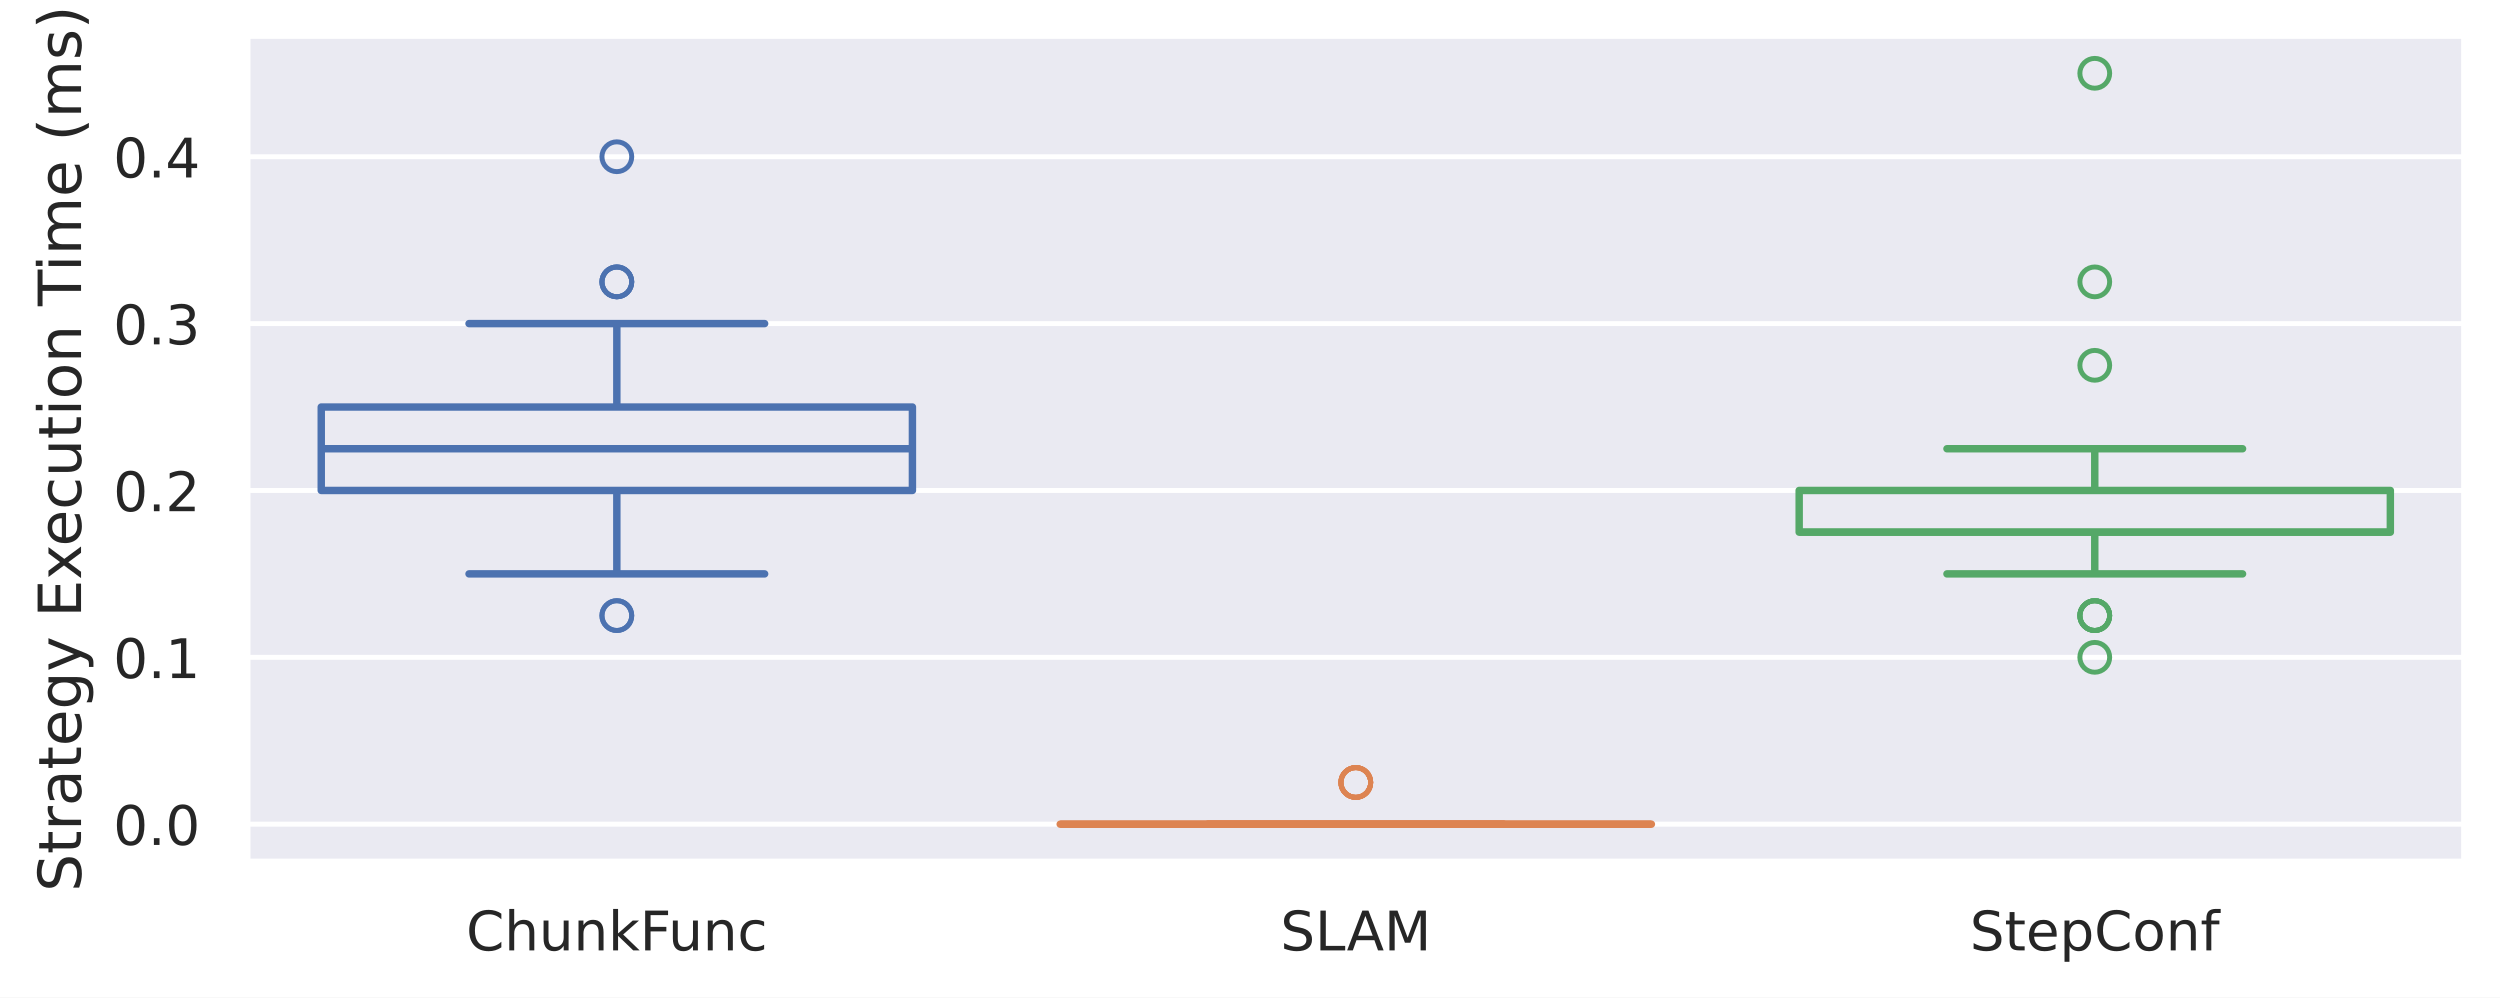
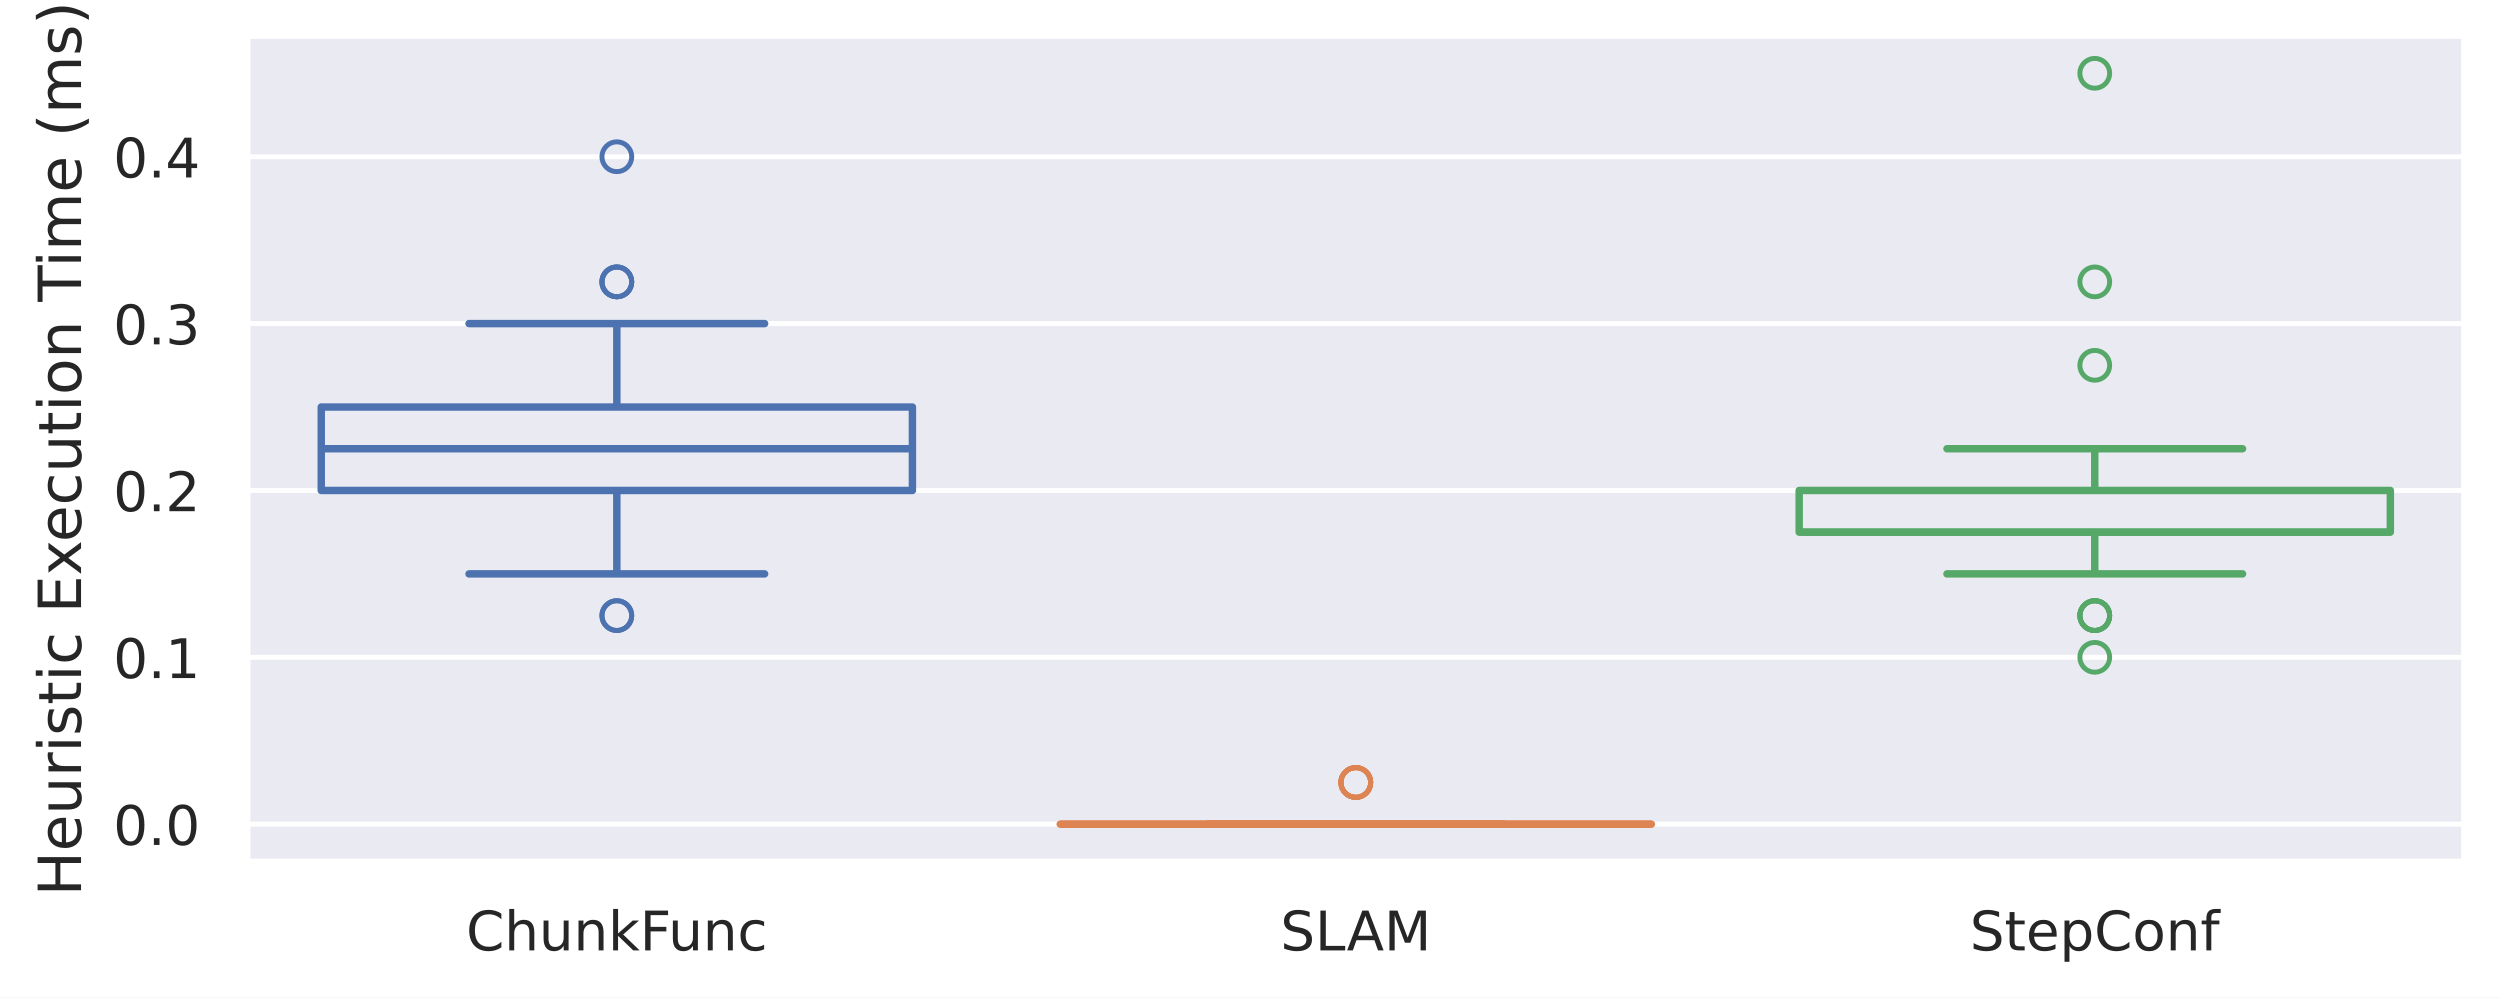
<svg xmlns="http://www.w3.org/2000/svg" xmlns:xlink="http://www.w3.org/1999/xlink" width="503.407pt" height="200.866pt" viewBox="0 0 503.407 200.866" version="1.1">
  <defs>
    <style type="text/css">*{stroke-linejoin: round; stroke-linecap: butt}</style>
  </defs>
  <g id="figure_1">
    <g id="patch_1">
      <path d="M 0 200.866  L 503.407 200.866  L 503.407 0  L 0 0  z " style="fill: #ffffff" />
    </g>
    <g id="axes_1">
      <g id="patch_2">
        <path d="M 49.807 173.52  L 496.207 173.52  L 496.207 7.2  L 49.807 7.2  z " style="fill: #eaeaf2" />
      </g>
      <g id="matplotlib.axis_1">
        <g id="xtick_1">
          <g id="text_1">
            <g style="fill: #262626" transform="translate(93.86867 191.3783) scale(0.11 -0.11)">
              <defs>
                <path id="DejaVuSans-43" d="M 4122 4306  L 4122 3641  Q 3803 3938 3442 4084  Q 3081 4231 2675 4231  Q 1875 4231 1450 3742  Q 1025 3253 1025 2328  Q 1025 1406 1450 917  Q 1875 428 2675 428  Q 3081 428 3442 575  Q 3803 722 4122 1019  L 4122 359  Q 3791 134 3420 21  Q 3050 -91 2638 -91  Q 1578 -91 968 557  Q 359 1206 359 2328  Q 359 3453 968 4101  Q 1578 4750 2638 4750  Q 3056 4750 3426 4639  Q 3797 4528 4122 4306  z " transform="scale(0.015625)" />
                <path id="DejaVuSans-68" d="M 3513 2113  L 3513 0  L 2938 0  L 2938 2094  Q 2938 2591 2744 2837  Q 2550 3084 2163 3084  Q 1697 3084 1428 2787  Q 1159 2491 1159 1978  L 1159 0  L 581 0  L 581 4863  L 1159 4863  L 1159 2956  Q 1366 3272 1645 3428  Q 1925 3584 2291 3584  Q 2894 3584 3203 3211  Q 3513 2838 3513 2113  z " transform="scale(0.015625)" />
                <path id="DejaVuSans-75" d="M 544 1381  L 544 3500  L 1119 3500  L 1119 1403  Q 1119 906 1312 657  Q 1506 409 1894 409  Q 2359 409 2629 706  Q 2900 1003 2900 1516  L 2900 3500  L 3475 3500  L 3475 0  L 2900 0  L 2900 538  Q 2691 219 2414 64  Q 2138 -91 1772 -91  Q 1169 -91 856 284  Q 544 659 544 1381  z M 1991 3584  L 1991 3584  z " transform="scale(0.015625)" />
                <path id="DejaVuSans-6e" d="M 3513 2113  L 3513 0  L 2938 0  L 2938 2094  Q 2938 2591 2744 2837  Q 2550 3084 2163 3084  Q 1697 3084 1428 2787  Q 1159 2491 1159 1978  L 1159 0  L 581 0  L 581 3500  L 1159 3500  L 1159 2956  Q 1366 3272 1645 3428  Q 1925 3584 2291 3584  Q 2894 3584 3203 3211  Q 3513 2838 3513 2113  z " transform="scale(0.015625)" />
                <path id="DejaVuSans-6b" d="M 581 4863  L 1159 4863  L 1159 1991  L 2875 3500  L 3609 3500  L 1753 1863  L 3688 0  L 2938 0  L 1159 1709  L 1159 0  L 581 0  L 581 4863  z " transform="scale(0.015625)" />
                <path id="DejaVuSans-46" d="M 628 4666  L 3309 4666  L 3309 4134  L 1259 4134  L 1259 2759  L 3109 2759  L 3109 2228  L 1259 2228  L 1259 0  L 628 0  L 628 4666  z " transform="scale(0.015625)" />
                <path id="DejaVuSans-63" d="M 3122 3366  L 3122 2828  Q 2878 2963 2633 3030  Q 2388 3097 2138 3097  Q 1578 3097 1268 2742  Q 959 2388 959 1747  Q 959 1106 1268 751  Q 1578 397 2138 397  Q 2388 397 2633 464  Q 2878 531 3122 666  L 3122 134  Q 2881 22 2623 -34  Q 2366 -91 2075 -91  Q 1284 -91 818 406  Q 353 903 353 1747  Q 353 2603 823 3093  Q 1294 3584 2113 3584  Q 2378 3584 2631 3529  Q 2884 3475 3122 3366  z " transform="scale(0.015625)" />
              </defs>
              <use xlink:href="#DejaVuSans-43" />
              <use xlink:href="#DejaVuSans-68" x="69.824" />
              <use xlink:href="#DejaVuSans-75" x="133.203" />
              <use xlink:href="#DejaVuSans-6e" x="196.582" />
              <use xlink:href="#DejaVuSans-6b" x="259.961" />
              <use xlink:href="#DejaVuSans-46" x="317.871" />
              <use xlink:href="#DejaVuSans-75" x="369.891" />
              <use xlink:href="#DejaVuSans-6e" x="433.27" />
              <use xlink:href="#DejaVuSans-63" x="496.648" />
            </g>
          </g>
        </g>
        <g id="xtick_2">
          <g id="text_2">
            <g style="fill: #262626" transform="translate(257.8195 191.3783) scale(0.11 -0.11)">
              <defs>
                <path id="DejaVuSans-53" d="M 3425 4513  L 3425 3897  Q 3066 4069 2747 4153  Q 2428 4238 2131 4238  Q 1616 4238 1336 4038  Q 1056 3838 1056 3469  Q 1056 3159 1242 3001  Q 1428 2844 1947 2747  L 2328 2669  Q 3034 2534 3370 2195  Q 3706 1856 3706 1288  Q 3706 609 3251 259  Q 2797 -91 1919 -91  Q 1588 -91 1214 -16  Q 841 59 441 206  L 441 856  Q 825 641 1194 531  Q 1563 422 1919 422  Q 2459 422 2753 634  Q 3047 847 3047 1241  Q 3047 1584 2836 1778  Q 2625 1972 2144 2069  L 1759 2144  Q 1053 2284 737 2584  Q 422 2884 422 3419  Q 422 4038 858 4394  Q 1294 4750 2059 4750  Q 2388 4750 2728 4690  Q 3069 4631 3425 4513  z " transform="scale(0.015625)" />
                <path id="DejaVuSans-4c" d="M 628 4666  L 1259 4666  L 1259 531  L 3531 531  L 3531 0  L 628 0  L 628 4666  z " transform="scale(0.015625)" />
                <path id="DejaVuSans-41" d="M 2188 4044  L 1331 1722  L 3047 1722  L 2188 4044  z M 1831 4666  L 2547 4666  L 4325 0  L 3669 0  L 3244 1197  L 1141 1197  L 716 0  L 50 0  L 1831 4666  z " transform="scale(0.015625)" />
                <path id="DejaVuSans-4d" d="M 628 4666  L 1569 4666  L 2759 1491  L 3956 4666  L 4897 4666  L 4897 0  L 4281 0  L 4281 4097  L 3078 897  L 2444 897  L 1241 4097  L 1241 0  L 628 0  L 628 4666  z " transform="scale(0.015625)" />
              </defs>
              <use xlink:href="#DejaVuSans-53" />
              <use xlink:href="#DejaVuSans-4c" x="63.477" />
              <use xlink:href="#DejaVuSans-41" x="121.439" />
              <use xlink:href="#DejaVuSans-4d" x="189.848" />
            </g>
          </g>
        </g>
        <g id="xtick_3">
          <g id="text_3">
            <g style="fill: #262626" transform="translate(396.6559 191.3783) scale(0.11 -0.11)">
              <defs>
                <path id="DejaVuSans-74" d="M 1172 4494  L 1172 3500  L 2356 3500  L 2356 3053  L 1172 3053  L 1172 1153  Q 1172 725 1289 603  Q 1406 481 1766 481  L 2356 481  L 2356 0  L 1766 0  Q 1100 0 847 248  Q 594 497 594 1153  L 594 3053  L 172 3053  L 172 3500  L 594 3500  L 594 4494  L 1172 4494  z " transform="scale(0.015625)" />
                <path id="DejaVuSans-65" d="M 3597 1894  L 3597 1613  L 953 1613  Q 991 1019 1311 708  Q 1631 397 2203 397  Q 2534 397 2845 478  Q 3156 559 3463 722  L 3463 178  Q 3153 47 2828 -22  Q 2503 -91 2169 -91  Q 1331 -91 842 396  Q 353 884 353 1716  Q 353 2575 817 3079  Q 1281 3584 2069 3584  Q 2775 3584 3186 3129  Q 3597 2675 3597 1894  z M 3022 2063  Q 3016 2534 2758 2815  Q 2500 3097 2075 3097  Q 1594 3097 1305 2825  Q 1016 2553 972 2059  L 3022 2063  z " transform="scale(0.015625)" />
                <path id="DejaVuSans-70" d="M 1159 525  L 1159 -1331  L 581 -1331  L 581 3500  L 1159 3500  L 1159 2969  Q 1341 3281 1617 3432  Q 1894 3584 2278 3584  Q 2916 3584 3314 3078  Q 3713 2572 3713 1747  Q 3713 922 3314 415  Q 2916 -91 2278 -91  Q 1894 -91 1617 61  Q 1341 213 1159 525  z M 3116 1747  Q 3116 2381 2855 2742  Q 2594 3103 2138 3103  Q 1681 3103 1420 2742  Q 1159 2381 1159 1747  Q 1159 1113 1420 752  Q 1681 391 2138 391  Q 2594 391 2855 752  Q 3116 1113 3116 1747  z " transform="scale(0.015625)" />
                <path id="DejaVuSans-6f" d="M 1959 3097  Q 1497 3097 1228 2736  Q 959 2375 959 1747  Q 959 1119 1226 758  Q 1494 397 1959 397  Q 2419 397 2687 759  Q 2956 1122 2956 1747  Q 2956 2369 2687 2733  Q 2419 3097 1959 3097  z M 1959 3584  Q 2709 3584 3137 3096  Q 3566 2609 3566 1747  Q 3566 888 3137 398  Q 2709 -91 1959 -91  Q 1206 -91 779 398  Q 353 888 353 1747  Q 353 2609 779 3096  Q 1206 3584 1959 3584  z " transform="scale(0.015625)" />
                <path id="DejaVuSans-66" d="M 2375 4863  L 2375 4384  L 1825 4384  Q 1516 4384 1395 4259  Q 1275 4134 1275 3809  L 1275 3500  L 2222 3500  L 2222 3053  L 1275 3053  L 1275 0  L 697 0  L 697 3053  L 147 3053  L 147 3500  L 697 3500  L 697 3744  Q 697 4328 969 4595  Q 1241 4863 1831 4863  L 2375 4863  z " transform="scale(0.015625)" />
              </defs>
              <use xlink:href="#DejaVuSans-53" />
              <use xlink:href="#DejaVuSans-74" x="63.477" />
              <use xlink:href="#DejaVuSans-65" x="102.686" />
              <use xlink:href="#DejaVuSans-70" x="164.209" />
              <use xlink:href="#DejaVuSans-43" x="227.686" />
              <use xlink:href="#DejaVuSans-6f" x="297.51" />
              <use xlink:href="#DejaVuSans-6e" x="358.691" />
              <use xlink:href="#DejaVuSans-66" x="422.07" />
            </g>
          </g>
        </g>
      </g>
      <g id="matplotlib.axis_2">
        <g id="ytick_1">
          <g id="line2d_1">
-             <path d="M 49.807 165.96  L 496.207 165.96  " clip-path="url(#pbeb9fc0317)" style="fill: none; stroke: #ffffff; stroke-linecap: round" />
+             <path d="M 49.807 165.96  L 496.207 165.96  " clip-path="url(#p9684aa4fb1)" style="fill: none; stroke: #ffffff; stroke-linecap: round" />
          </g>
          <g id="text_4">
            <g style="fill: #262626" transform="translate(22.81375 170.1391) scale(0.11 -0.11)">
              <defs>
                <path id="DejaVuSans-30" d="M 2034 4250  Q 1547 4250 1301 3770  Q 1056 3291 1056 2328  Q 1056 1369 1301 889  Q 1547 409 2034 409  Q 2525 409 2770 889  Q 3016 1369 3016 2328  Q 3016 3291 2770 3770  Q 2525 4250 2034 4250  z M 2034 4750  Q 2819 4750 3233 4129  Q 3647 3509 3647 2328  Q 3647 1150 3233 529  Q 2819 -91 2034 -91  Q 1250 -91 836 529  Q 422 1150 422 2328  Q 422 3509 836 4129  Q 1250 4750 2034 4750  z " transform="scale(0.015625)" />
                <path id="DejaVuSans-2e" d="M 684 794  L 1344 794  L 1344 0  L 684 0  L 684 794  z " transform="scale(0.015625)" />
              </defs>
              <use xlink:href="#DejaVuSans-30" />
              <use xlink:href="#DejaVuSans-2e" x="63.623" />
              <use xlink:href="#DejaVuSans-30" x="95.41" />
            </g>
          </g>
        </g>
        <g id="ytick_2">
          <g id="line2d_2">
-             <path d="M 49.807 132.36  L 496.207 132.36  " clip-path="url(#pbeb9fc0317)" style="fill: none; stroke: #ffffff; stroke-linecap: round" />
+             <path d="M 49.807 132.36  L 496.207 132.36  " clip-path="url(#p9684aa4fb1)" style="fill: none; stroke: #ffffff; stroke-linecap: round" />
          </g>
          <g id="text_5">
            <g style="fill: #262626" transform="translate(22.81375 136.5391) scale(0.11 -0.11)">
              <defs>
                <path id="DejaVuSans-31" d="M 794 531  L 1825 531  L 1825 4091  L 703 3866  L 703 4441  L 1819 4666  L 2450 4666  L 2450 531  L 3481 531  L 3481 0  L 794 0  L 794 531  z " transform="scale(0.015625)" />
              </defs>
              <use xlink:href="#DejaVuSans-30" />
              <use xlink:href="#DejaVuSans-2e" x="63.623" />
              <use xlink:href="#DejaVuSans-31" x="95.41" />
            </g>
          </g>
        </g>
        <g id="ytick_3">
          <g id="line2d_3">
-             <path d="M 49.807 98.76  L 496.207 98.76  " clip-path="url(#pbeb9fc0317)" style="fill: none; stroke: #ffffff; stroke-linecap: round" />
+             <path d="M 49.807 98.76  L 496.207 98.76  " clip-path="url(#p9684aa4fb1)" style="fill: none; stroke: #ffffff; stroke-linecap: round" />
          </g>
          <g id="text_6">
            <g style="fill: #262626" transform="translate(22.81375 102.9391) scale(0.11 -0.11)">
              <defs>
                <path id="DejaVuSans-32" d="M 1228 531  L 3431 531  L 3431 0  L 469 0  L 469 531  Q 828 903 1448 1529  Q 2069 2156 2228 2338  Q 2531 2678 2651 2914  Q 2772 3150 2772 3378  Q 2772 3750 2511 3984  Q 2250 4219 1831 4219  Q 1534 4219 1204 4116  Q 875 4013 500 3803  L 500 4441  Q 881 4594 1212 4672  Q 1544 4750 1819 4750  Q 2544 4750 2975 4387  Q 3406 4025 3406 3419  Q 3406 3131 3298 2873  Q 3191 2616 2906 2266  Q 2828 2175 2409 1742  Q 1991 1309 1228 531  z " transform="scale(0.015625)" />
              </defs>
              <use xlink:href="#DejaVuSans-30" />
              <use xlink:href="#DejaVuSans-2e" x="63.623" />
              <use xlink:href="#DejaVuSans-32" x="95.41" />
            </g>
          </g>
        </g>
        <g id="ytick_4">
          <g id="line2d_4">
-             <path d="M 49.807 65.16  L 496.207 65.16  " clip-path="url(#pbeb9fc0317)" style="fill: none; stroke: #ffffff; stroke-linecap: round" />
+             <path d="M 49.807 65.16  L 496.207 65.16  " clip-path="url(#p9684aa4fb1)" style="fill: none; stroke: #ffffff; stroke-linecap: round" />
          </g>
          <g id="text_7">
            <g style="fill: #262626" transform="translate(22.81375 69.33914) scale(0.11 -0.11)">
              <defs>
                <path id="DejaVuSans-33" d="M 2597 2516  Q 3050 2419 3304 2112  Q 3559 1806 3559 1356  Q 3559 666 3084 287  Q 2609 -91 1734 -91  Q 1441 -91 1130 -33  Q 819 25 488 141  L 488 750  Q 750 597 1062 519  Q 1375 441 1716 441  Q 2309 441 2620 675  Q 2931 909 2931 1356  Q 2931 1769 2642 2001  Q 2353 2234 1838 2234  L 1294 2234  L 1294 2753  L 1863 2753  Q 2328 2753 2575 2939  Q 2822 3125 2822 3475  Q 2822 3834 2567 4026  Q 2313 4219 1838 4219  Q 1578 4219 1281 4162  Q 984 4106 628 3988  L 628 4550  Q 988 4650 1302 4700  Q 1616 4750 1894 4750  Q 2613 4750 3031 4423  Q 3450 4097 3450 3541  Q 3450 3153 3228 2886  Q 3006 2619 2597 2516  z " transform="scale(0.015625)" />
              </defs>
              <use xlink:href="#DejaVuSans-30" />
              <use xlink:href="#DejaVuSans-2e" x="63.623" />
              <use xlink:href="#DejaVuSans-33" x="95.41" />
            </g>
          </g>
        </g>
        <g id="ytick_5">
          <g id="line2d_5">
-             <path d="M 49.807 31.56  L 496.207 31.56  " clip-path="url(#pbeb9fc0317)" style="fill: none; stroke: #ffffff; stroke-linecap: round" />
+             <path d="M 49.807 31.56  L 496.207 31.56  " clip-path="url(#p9684aa4fb1)" style="fill: none; stroke: #ffffff; stroke-linecap: round" />
          </g>
          <g id="text_8">
            <g style="fill: #262626" transform="translate(22.81375 35.73914) scale(0.11 -0.11)">
              <defs>
                <path id="DejaVuSans-34" d="M 2419 4116  L 825 1625  L 2419 1625  L 2419 4116  z M 2253 4666  L 3047 4666  L 3047 1625  L 3713 1625  L 3713 1100  L 3047 1100  L 3047 0  L 2419 0  L 2419 1100  L 313 1100  L 313 1709  L 2253 4666  z " transform="scale(0.015625)" />
              </defs>
              <use xlink:href="#DejaVuSans-30" />
              <use xlink:href="#DejaVuSans-2e" x="63.623" />
              <use xlink:href="#DejaVuSans-34" x="95.41" />
            </g>
          </g>
        </g>
        <g id="text_9">
-           <g style="fill: #262626" transform="translate(16.31812 179.5631) rotate(-90) scale(0.12 -0.12)">
+           <g style="fill: #262626" transform="translate(16.31812 180.4378) rotate(-90) scale(0.12 -0.12)">
            <defs>
+               <path id="DejaVuSans-48" d="M 628 4666  L 1259 4666  L 1259 2753  L 3553 2753  L 3553 4666  L 4184 4666  L 4184 0  L 3553 0  L 3553 2222  L 1259 2222  L 1259 0  L 628 0  L 628 4666  z " transform="scale(0.015625)" />
              <path id="DejaVuSans-72" d="M 2631 2963  Q 2534 3019 2420 3045  Q 2306 3072 2169 3072  Q 1681 3072 1420 2755  Q 1159 2438 1159 1844  L 1159 0  L 581 0  L 581 3500  L 1159 3500  L 1159 2956  Q 1341 3275 1631 3429  Q 1922 3584 2338 3584  Q 2397 3584 2469 3576  Q 2541 3569 2628 3553  L 2631 2963  z " transform="scale(0.015625)" />
-               <path id="DejaVuSans-61" d="M 2194 1759  Q 1497 1759 1228 1600  Q 959 1441 959 1056  Q 959 750 1161 570  Q 1363 391 1709 391  Q 2188 391 2477 730  Q 2766 1069 2766 1631  L 2766 1759  L 2194 1759  z M 3341 1997  L 3341 0  L 2766 0  L 2766 531  Q 2569 213 2275 61  Q 1981 -91 1556 -91  Q 1019 -91 701 211  Q 384 513 384 1019  Q 384 1609 779 1909  Q 1175 2209 1959 2209  L 2766 2209  L 2766 2266  Q 2766 2663 2505 2880  Q 2244 3097 1772 3097  Q 1472 3097 1187 3025  Q 903 2953 641 2809  L 641 3341  Q 956 3463 1253 3523  Q 1550 3584 1831 3584  Q 2591 3584 2966 3190  Q 3341 2797 3341 1997  z " transform="scale(0.015625)" />
-               <path id="DejaVuSans-67" d="M 2906 1791  Q 2906 2416 2648 2759  Q 2391 3103 1925 3103  Q 1463 3103 1205 2759  Q 947 2416 947 1791  Q 947 1169 1205 825  Q 1463 481 1925 481  Q 2391 481 2648 825  Q 2906 1169 2906 1791  z M 3481 434  Q 3481 -459 3084 -895  Q 2688 -1331 1869 -1331  Q 1566 -1331 1297 -1286  Q 1028 -1241 775 -1147  L 775 -588  Q 1028 -725 1275 -790  Q 1522 -856 1778 -856  Q 2344 -856 2625 -561  Q 2906 -266 2906 331  L 2906 616  Q 2728 306 2450 153  Q 2172 0 1784 0  Q 1141 0 747 490  Q 353 981 353 1791  Q 353 2603 747 3093  Q 1141 3584 1784 3584  Q 2172 3584 2450 3431  Q 2728 3278 2906 2969  L 2906 3500  L 3481 3500  L 3481 434  z " transform="scale(0.015625)" />
-               <path id="DejaVuSans-79" d="M 2059 -325  Q 1816 -950 1584 -1140  Q 1353 -1331 966 -1331  L 506 -1331  L 506 -850  L 844 -850  Q 1081 -850 1212 -737  Q 1344 -625 1503 -206  L 1606 56  L 191 3500  L 800 3500  L 1894 763  L 2988 3500  L 3597 3500  L 2059 -325  z " transform="scale(0.015625)" />
+               <path id="DejaVuSans-69" d="M 603 3500  L 1178 3500  L 1178 0  L 603 0  L 603 3500  z M 603 4863  L 1178 4863  L 1178 4134  L 603 4134  L 603 4863  z " transform="scale(0.015625)" />
+               <path id="DejaVuSans-73" d="M 2834 3397  L 2834 2853  Q 2591 2978 2328 3040  Q 2066 3103 1784 3103  Q 1356 3103 1142 2972  Q 928 2841 928 2578  Q 928 2378 1081 2264  Q 1234 2150 1697 2047  L 1894 2003  Q 2506 1872 2764 1633  Q 3022 1394 3022 966  Q 3022 478 2636 193  Q 2250 -91 1575 -91  Q 1294 -91 989 -36  Q 684 19 347 128  L 347 722  Q 666 556 975 473  Q 1284 391 1588 391  Q 1994 391 2212 530  Q 2431 669 2431 922  Q 2431 1156 2273 1281  Q 2116 1406 1581 1522  L 1381 1569  Q 847 1681 609 1914  Q 372 2147 372 2553  Q 372 3047 722 3315  Q 1072 3584 1716 3584  Q 2034 3584 2315 3537  Q 2597 3491 2834 3397  z " transform="scale(0.015625)" />
              <path id="DejaVuSans-20" transform="scale(0.015625)" />
              <path id="DejaVuSans-45" d="M 628 4666  L 3578 4666  L 3578 4134  L 1259 4134  L 1259 2753  L 3481 2753  L 3481 2222  L 1259 2222  L 1259 531  L 3634 531  L 3634 0  L 628 0  L 628 4666  z " transform="scale(0.015625)" />
              <path id="DejaVuSans-78" d="M 3513 3500  L 2247 1797  L 3578 0  L 2900 0  L 1881 1375  L 863 0  L 184 0  L 1544 1831  L 300 3500  L 978 3500  L 1906 2253  L 2834 3500  L 3513 3500  z " transform="scale(0.015625)" />
-               <path id="DejaVuSans-69" d="M 603 3500  L 1178 3500  L 1178 0  L 603 0  L 603 3500  z M 603 4863  L 1178 4863  L 1178 4134  L 603 4134  L 603 4863  z " transform="scale(0.015625)" />
              <path id="DejaVuSans-54" d="M -19 4666  L 3928 4666  L 3928 4134  L 2272 4134  L 2272 0  L 1638 0  L 1638 4134  L -19 4134  L -19 4666  z " transform="scale(0.015625)" />
              <path id="DejaVuSans-6d" d="M 3328 2828  Q 3544 3216 3844 3400  Q 4144 3584 4550 3584  Q 5097 3584 5394 3201  Q 5691 2819 5691 2113  L 5691 0  L 5113 0  L 5113 2094  Q 5113 2597 4934 2840  Q 4756 3084 4391 3084  Q 3944 3084 3684 2787  Q 3425 2491 3425 1978  L 3425 0  L 2847 0  L 2847 2094  Q 2847 2600 2669 2842  Q 2491 3084 2119 3084  Q 1678 3084 1418 2786  Q 1159 2488 1159 1978  L 1159 0  L 581 0  L 581 3500  L 1159 3500  L 1159 2956  Q 1356 3278 1631 3431  Q 1906 3584 2284 3584  Q 2666 3584 2933 3390  Q 3200 3197 3328 2828  z " transform="scale(0.015625)" />
              <path id="DejaVuSans-28" d="M 1984 4856  Q 1566 4138 1362 3434  Q 1159 2731 1159 2009  Q 1159 1288 1364 580  Q 1569 -128 1984 -844  L 1484 -844  Q 1016 -109 783 600  Q 550 1309 550 2009  Q 550 2706 781 3412  Q 1013 4119 1484 4856  L 1984 4856  z " transform="scale(0.015625)" />
-               <path id="DejaVuSans-73" d="M 2834 3397  L 2834 2853  Q 2591 2978 2328 3040  Q 2066 3103 1784 3103  Q 1356 3103 1142 2972  Q 928 2841 928 2578  Q 928 2378 1081 2264  Q 1234 2150 1697 2047  L 1894 2003  Q 2506 1872 2764 1633  Q 3022 1394 3022 966  Q 3022 478 2636 193  Q 2250 -91 1575 -91  Q 1294 -91 989 -36  Q 684 19 347 128  L 347 722  Q 666 556 975 473  Q 1284 391 1588 391  Q 1994 391 2212 530  Q 2431 669 2431 922  Q 2431 1156 2273 1281  Q 2116 1406 1581 1522  L 1381 1569  Q 847 1681 609 1914  Q 372 2147 372 2553  Q 372 3047 722 3315  Q 1072 3584 1716 3584  Q 2034 3584 2315 3537  Q 2597 3491 2834 3397  z " transform="scale(0.015625)" />
              <path id="DejaVuSans-29" d="M 513 4856  L 1013 4856  Q 1481 4119 1714 3412  Q 1947 2706 1947 2009  Q 1947 1309 1714 600  Q 1481 -109 1013 -844  L 513 -844  Q 928 -128 1133 580  Q 1338 1288 1338 2009  Q 1338 2731 1133 3434  Q 928 4138 513 4856  z " transform="scale(0.015625)" />
            </defs>
-             <use xlink:href="#DejaVuSans-53" />
-             <use xlink:href="#DejaVuSans-74" x="63.477" />
-             <use xlink:href="#DejaVuSans-72" x="102.686" />
-             <use xlink:href="#DejaVuSans-61" x="143.799" />
-             <use xlink:href="#DejaVuSans-74" x="205.078" />
-             <use xlink:href="#DejaVuSans-65" x="244.287" />
-             <use xlink:href="#DejaVuSans-67" x="305.811" />
-             <use xlink:href="#DejaVuSans-79" x="369.287" />
-             <use xlink:href="#DejaVuSans-20" x="428.467" />
-             <use xlink:href="#DejaVuSans-45" x="460.254" />
-             <use xlink:href="#DejaVuSans-78" x="523.438" />
-             <use xlink:href="#DejaVuSans-65" x="579.492" />
-             <use xlink:href="#DejaVuSans-63" x="641.016" />
-             <use xlink:href="#DejaVuSans-75" x="695.996" />
-             <use xlink:href="#DejaVuSans-74" x="759.375" />
-             <use xlink:href="#DejaVuSans-69" x="798.584" />
-             <use xlink:href="#DejaVuSans-6f" x="826.367" />
-             <use xlink:href="#DejaVuSans-6e" x="887.549" />
-             <use xlink:href="#DejaVuSans-20" x="950.928" />
-             <use xlink:href="#DejaVuSans-54" x="982.715" />
-             <use xlink:href="#DejaVuSans-69" x="1040.674" />
-             <use xlink:href="#DejaVuSans-6d" x="1068.457" />
-             <use xlink:href="#DejaVuSans-65" x="1165.869" />
-             <use xlink:href="#DejaVuSans-20" x="1227.393" />
-             <use xlink:href="#DejaVuSans-28" x="1259.18" />
-             <use xlink:href="#DejaVuSans-6d" x="1298.193" />
-             <use xlink:href="#DejaVuSans-73" x="1395.605" />
-             <use xlink:href="#DejaVuSans-29" x="1447.705" />
+             <use xlink:href="#DejaVuSans-48" />
+             <use xlink:href="#DejaVuSans-65" x="75.195" />
+             <use xlink:href="#DejaVuSans-75" x="136.719" />
+             <use xlink:href="#DejaVuSans-72" x="200.098" />
+             <use xlink:href="#DejaVuSans-69" x="241.211" />
+             <use xlink:href="#DejaVuSans-73" x="268.994" />
+             <use xlink:href="#DejaVuSans-74" x="321.094" />
+             <use xlink:href="#DejaVuSans-69" x="360.303" />
+             <use xlink:href="#DejaVuSans-63" x="388.086" />
+             <use xlink:href="#DejaVuSans-20" x="443.066" />
+             <use xlink:href="#DejaVuSans-45" x="474.854" />
+             <use xlink:href="#DejaVuSans-78" x="538.037" />
+             <use xlink:href="#DejaVuSans-65" x="594.092" />
+             <use xlink:href="#DejaVuSans-63" x="655.615" />
+             <use xlink:href="#DejaVuSans-75" x="710.596" />
+             <use xlink:href="#DejaVuSans-74" x="773.975" />
+             <use xlink:href="#DejaVuSans-69" x="813.184" />
+             <use xlink:href="#DejaVuSans-6f" x="840.967" />
+             <use xlink:href="#DejaVuSans-6e" x="902.148" />
+             <use xlink:href="#DejaVuSans-20" x="965.527" />
+             <use xlink:href="#DejaVuSans-54" x="997.314" />
+             <use xlink:href="#DejaVuSans-69" x="1055.273" />
+             <use xlink:href="#DejaVuSans-6d" x="1083.057" />
+             <use xlink:href="#DejaVuSans-65" x="1180.469" />
+             <use xlink:href="#DejaVuSans-20" x="1241.992" />
+             <use xlink:href="#DejaVuSans-28" x="1273.779" />
+             <use xlink:href="#DejaVuSans-6d" x="1312.793" />
+             <use xlink:href="#DejaVuSans-73" x="1410.205" />
+             <use xlink:href="#DejaVuSans-29" x="1462.305" />
          </g>
        </g>
      </g>
      <g id="line2d_6">
-         <path d="M 64.687 98.76  L 183.727 98.76  L 183.727 81.96  L 64.687 81.96  L 64.687 98.76  " clip-path="url(#pbeb9fc0317)" style="fill: none; stroke: #4c72b0; stroke-width: 1.5; stroke-linecap: round" />
+         <path d="M 64.687 98.76  L 183.727 98.76  L 183.727 81.96  L 64.687 81.96  L 64.687 98.76  " clip-path="url(#p9684aa4fb1)" style="fill: none; stroke: #4c72b0; stroke-width: 1.5; stroke-linecap: round" />
      </g>
      <g id="line2d_7">
-         <path d="M 124.207 98.76  L 124.207 115.56  " clip-path="url(#pbeb9fc0317)" style="fill: none; stroke: #4c72b0; stroke-width: 1.5" />
+         <path d="M 124.207 98.76  L 124.207 115.56  " clip-path="url(#p9684aa4fb1)" style="fill: none; stroke: #4c72b0; stroke-width: 1.5" />
      </g>
      <g id="line2d_8">
-         <path d="M 124.207 81.96  L 124.207 65.16  " clip-path="url(#pbeb9fc0317)" style="fill: none; stroke: #4c72b0; stroke-width: 1.5" />
+         <path d="M 124.207 81.96  L 124.207 65.16  " clip-path="url(#p9684aa4fb1)" style="fill: none; stroke: #4c72b0; stroke-width: 1.5" />
      </g>
      <g id="line2d_9">
-         <path d="M 94.447 115.56  L 153.967 115.56  " clip-path="url(#pbeb9fc0317)" style="fill: none; stroke: #4c72b0; stroke-width: 1.5; stroke-linecap: round" />
+         <path d="M 94.447 115.56  L 153.967 115.56  " clip-path="url(#p9684aa4fb1)" style="fill: none; stroke: #4c72b0; stroke-width: 1.5; stroke-linecap: round" />
      </g>
      <g id="line2d_10">
-         <path d="M 94.447 65.16  L 153.967 65.16  " clip-path="url(#pbeb9fc0317)" style="fill: none; stroke: #4c72b0; stroke-width: 1.5; stroke-linecap: round" />
+         <path d="M 94.447 65.16  L 153.967 65.16  " clip-path="url(#p9684aa4fb1)" style="fill: none; stroke: #4c72b0; stroke-width: 1.5; stroke-linecap: round" />
      </g>
      <g id="line2d_11">
        <defs>
-           <path id="m2f176f220e" d="M 0 3  C 0.796 3 1.559 2.684 2.121 2.121  C 2.684 1.559 3 0.796 3 0  C 3 -0.796 2.684 -1.559 2.121 -2.121  C 1.559 -2.684 0.796 -3 0 -3  C -0.796 -3 -1.559 -2.684 -2.121 -2.121  C -2.684 -1.559 -3 -0.796 -3 0  C -3 0.796 -2.684 1.559 -2.121 2.121  C -1.559 2.684 -0.796 3 0 3  z " style="stroke: #4c72b0" />
+           <path id="m85d6b954ba" d="M 0 3  C 0.796 3 1.559 2.684 2.121 2.121  C 2.684 1.559 3 0.796 3 0  C 3 -0.796 2.684 -1.559 2.121 -2.121  C 1.559 -2.684 0.796 -3 0 -3  C -0.796 -3 -1.559 -2.684 -2.121 -2.121  C -2.684 -1.559 -3 -0.796 -3 0  C -3 0.796 -2.684 1.559 -2.121 2.121  C -1.559 2.684 -0.796 3 0 3  z " style="stroke: #4c72b0" />
        </defs>
-         <g clip-path="url(#pbeb9fc0317)">
-           <use xlink:href="#m2f176f220e" x="124.207" y="123.96" style="fill-opacity: 0; stroke: #4c72b0" />
-           <use xlink:href="#m2f176f220e" x="124.207" y="123.96" style="fill-opacity: 0; stroke: #4c72b0" />
-           <use xlink:href="#m2f176f220e" x="124.207" y="31.56" style="fill-opacity: 0; stroke: #4c72b0" />
-           <use xlink:href="#m2f176f220e" x="124.207" y="56.76" style="fill-opacity: 0; stroke: #4c72b0" />
-           <use xlink:href="#m2f176f220e" x="124.207" y="56.76" style="fill-opacity: 0; stroke: #4c72b0" />
-           <use xlink:href="#m2f176f220e" x="124.207" y="56.76" style="fill-opacity: 0; stroke: #4c72b0" />
+         <g clip-path="url(#p9684aa4fb1)">
+           <use xlink:href="#m85d6b954ba" x="124.207" y="123.96" style="fill-opacity: 0; stroke: #4c72b0" />
+           <use xlink:href="#m85d6b954ba" x="124.207" y="123.96" style="fill-opacity: 0; stroke: #4c72b0" />
+           <use xlink:href="#m85d6b954ba" x="124.207" y="31.56" style="fill-opacity: 0; stroke: #4c72b0" />
+           <use xlink:href="#m85d6b954ba" x="124.207" y="56.76" style="fill-opacity: 0; stroke: #4c72b0" />
+           <use xlink:href="#m85d6b954ba" x="124.207" y="56.76" style="fill-opacity: 0; stroke: #4c72b0" />
+           <use xlink:href="#m85d6b954ba" x="124.207" y="56.76" style="fill-opacity: 0; stroke: #4c72b0" />
        </g>
      </g>
      <g id="line2d_12">
-         <path d="M 213.487 165.96  L 332.527 165.96  L 332.527 165.96  L 213.487 165.96  L 213.487 165.96  " clip-path="url(#pbeb9fc0317)" style="fill: none; stroke: #dd8452; stroke-width: 1.5; stroke-linecap: round" />
+         <path d="M 213.487 165.96  L 332.527 165.96  L 332.527 165.96  L 213.487 165.96  L 213.487 165.96  " clip-path="url(#p9684aa4fb1)" style="fill: none; stroke: #dd8452; stroke-width: 1.5; stroke-linecap: round" />
      </g>
      <g id="line2d_13">
-         <path d="M 273.007 165.96  L 273.007 165.96  " clip-path="url(#pbeb9fc0317)" style="fill: none; stroke: #dd8452; stroke-width: 1.5" />
+         <path d="M 273.007 165.96  L 273.007 165.96  " clip-path="url(#p9684aa4fb1)" style="fill: none; stroke: #dd8452; stroke-width: 1.5" />
      </g>
      <g id="line2d_14">
-         <path d="M 273.007 165.96  L 273.007 165.96  " clip-path="url(#pbeb9fc0317)" style="fill: none; stroke: #dd8452; stroke-width: 1.5" />
+         <path d="M 273.007 165.96  L 273.007 165.96  " clip-path="url(#p9684aa4fb1)" style="fill: none; stroke: #dd8452; stroke-width: 1.5" />
      </g>
      <g id="line2d_15">
-         <path d="M 243.247 165.96  L 302.767 165.96  " clip-path="url(#pbeb9fc0317)" style="fill: none; stroke: #dd8452; stroke-width: 1.5; stroke-linecap: round" />
+         <path d="M 243.247 165.96  L 302.767 165.96  " clip-path="url(#p9684aa4fb1)" style="fill: none; stroke: #dd8452; stroke-width: 1.5; stroke-linecap: round" />
      </g>
      <g id="line2d_16">
-         <path d="M 243.247 165.96  L 302.767 165.96  " clip-path="url(#pbeb9fc0317)" style="fill: none; stroke: #dd8452; stroke-width: 1.5; stroke-linecap: round" />
+         <path d="M 243.247 165.96  L 302.767 165.96  " clip-path="url(#p9684aa4fb1)" style="fill: none; stroke: #dd8452; stroke-width: 1.5; stroke-linecap: round" />
      </g>
      <g id="line2d_17">
        <defs>
-           <path id="m8e9ad5788c" d="M 0 3  C 0.796 3 1.559 2.684 2.121 2.121  C 2.684 1.559 3 0.796 3 0  C 3 -0.796 2.684 -1.559 2.121 -2.121  C 1.559 -2.684 0.796 -3 0 -3  C -0.796 -3 -1.559 -2.684 -2.121 -2.121  C -2.684 -1.559 -3 -0.796 -3 0  C -3 0.796 -2.684 1.559 -2.121 2.121  C -1.559 2.684 -0.796 3 0 3  z " style="stroke: #dd8452" />
+           <path id="m46bd1121c4" d="M 0 3  C 0.796 3 1.559 2.684 2.121 2.121  C 2.684 1.559 3 0.796 3 0  C 3 -0.796 2.684 -1.559 2.121 -2.121  C 1.559 -2.684 0.796 -3 0 -3  C -0.796 -3 -1.559 -2.684 -2.121 -2.121  C -2.684 -1.559 -3 -0.796 -3 0  C -3 0.796 -2.684 1.559 -2.121 2.121  C -1.559 2.684 -0.796 3 0 3  z " style="stroke: #dd8452" />
        </defs>
-         <g clip-path="url(#pbeb9fc0317)">
-           <use xlink:href="#m8e9ad5788c" x="273.007" y="157.56" style="fill-opacity: 0; stroke: #dd8452" />
-           <use xlink:href="#m8e9ad5788c" x="273.007" y="157.56" style="fill-opacity: 0; stroke: #dd8452" />
-           <use xlink:href="#m8e9ad5788c" x="273.007" y="157.56" style="fill-opacity: 0; stroke: #dd8452" />
-           <use xlink:href="#m8e9ad5788c" x="273.007" y="157.56" style="fill-opacity: 0; stroke: #dd8452" />
-           <use xlink:href="#m8e9ad5788c" x="273.007" y="157.56" style="fill-opacity: 0; stroke: #dd8452" />
+         <g clip-path="url(#p9684aa4fb1)">
+           <use xlink:href="#m46bd1121c4" x="273.007" y="157.56" style="fill-opacity: 0; stroke: #dd8452" />
+           <use xlink:href="#m46bd1121c4" x="273.007" y="157.56" style="fill-opacity: 0; stroke: #dd8452" />
+           <use xlink:href="#m46bd1121c4" x="273.007" y="157.56" style="fill-opacity: 0; stroke: #dd8452" />
+           <use xlink:href="#m46bd1121c4" x="273.007" y="157.56" style="fill-opacity: 0; stroke: #dd8452" />
+           <use xlink:href="#m46bd1121c4" x="273.007" y="157.56" style="fill-opacity: 0; stroke: #dd8452" />
        </g>
      </g>
      <g id="line2d_18">
-         <path d="M 362.287 107.16  L 481.327 107.16  L 481.327 98.76  L 362.287 98.76  L 362.287 107.16  " clip-path="url(#pbeb9fc0317)" style="fill: none; stroke: #55a868; stroke-width: 1.5; stroke-linecap: round" />
+         <path d="M 362.287 107.16  L 481.327 107.16  L 481.327 98.76  L 362.287 98.76  L 362.287 107.16  " clip-path="url(#p9684aa4fb1)" style="fill: none; stroke: #55a868; stroke-width: 1.5; stroke-linecap: round" />
      </g>
      <g id="line2d_19">
-         <path d="M 421.807 107.16  L 421.807 115.56  " clip-path="url(#pbeb9fc0317)" style="fill: none; stroke: #55a868; stroke-width: 1.5" />
+         <path d="M 421.807 107.16  L 421.807 115.56  " clip-path="url(#p9684aa4fb1)" style="fill: none; stroke: #55a868; stroke-width: 1.5" />
      </g>
      <g id="line2d_20">
-         <path d="M 421.807 98.76  L 421.807 90.36  " clip-path="url(#pbeb9fc0317)" style="fill: none; stroke: #55a868; stroke-width: 1.5" />
+         <path d="M 421.807 98.76  L 421.807 90.36  " clip-path="url(#p9684aa4fb1)" style="fill: none; stroke: #55a868; stroke-width: 1.5" />
      </g>
      <g id="line2d_21">
-         <path d="M 392.047 115.56  L 451.567 115.56  " clip-path="url(#pbeb9fc0317)" style="fill: none; stroke: #55a868; stroke-width: 1.5; stroke-linecap: round" />
+         <path d="M 392.047 115.56  L 451.567 115.56  " clip-path="url(#p9684aa4fb1)" style="fill: none; stroke: #55a868; stroke-width: 1.5; stroke-linecap: round" />
      </g>
      <g id="line2d_22">
-         <path d="M 392.047 90.36  L 451.567 90.36  " clip-path="url(#pbeb9fc0317)" style="fill: none; stroke: #55a868; stroke-width: 1.5; stroke-linecap: round" />
+         <path d="M 392.047 90.36  L 451.567 90.36  " clip-path="url(#p9684aa4fb1)" style="fill: none; stroke: #55a868; stroke-width: 1.5; stroke-linecap: round" />
      </g>
      <g id="line2d_23">
        <defs>
-           <path id="m40812ace55" d="M 0 3  C 0.796 3 1.559 2.684 2.121 2.121  C 2.684 1.559 3 0.796 3 0  C 3 -0.796 2.684 -1.559 2.121 -2.121  C 1.559 -2.684 0.796 -3 0 -3  C -0.796 -3 -1.559 -2.684 -2.121 -2.121  C -2.684 -1.559 -3 -0.796 -3 0  C -3 0.796 -2.684 1.559 -2.121 2.121  C -1.559 2.684 -0.796 3 0 3  z " style="stroke: #55a868" />
+           <path id="m0793136d77" d="M 0 3  C 0.796 3 1.559 2.684 2.121 2.121  C 2.684 1.559 3 0.796 3 0  C 3 -0.796 2.684 -1.559 2.121 -2.121  C 1.559 -2.684 0.796 -3 0 -3  C -0.796 -3 -1.559 -2.684 -2.121 -2.121  C -2.684 -1.559 -3 -0.796 -3 0  C -3 0.796 -2.684 1.559 -2.121 2.121  C -1.559 2.684 -0.796 3 0 3  z " style="stroke: #55a868" />
        </defs>
-         <g clip-path="url(#pbeb9fc0317)">
-           <use xlink:href="#m40812ace55" x="421.807" y="123.96" style="fill-opacity: 0; stroke: #55a868" />
-           <use xlink:href="#m40812ace55" x="421.807" y="123.96" style="fill-opacity: 0; stroke: #55a868" />
-           <use xlink:href="#m40812ace55" x="421.807" y="132.36" style="fill-opacity: 0; stroke: #55a868" />
-           <use xlink:href="#m40812ace55" x="421.807" y="123.96" style="fill-opacity: 0; stroke: #55a868" />
-           <use xlink:href="#m40812ace55" x="421.807" y="123.96" style="fill-opacity: 0; stroke: #55a868" />
-           <use xlink:href="#m40812ace55" x="421.807" y="56.76" style="fill-opacity: 0; stroke: #55a868" />
-           <use xlink:href="#m40812ace55" x="421.807" y="73.56" style="fill-opacity: 0; stroke: #55a868" />
-           <use xlink:href="#m40812ace55" x="421.807" y="14.76" style="fill-opacity: 0; stroke: #55a868" />
+         <g clip-path="url(#p9684aa4fb1)">
+           <use xlink:href="#m0793136d77" x="421.807" y="123.96" style="fill-opacity: 0; stroke: #55a868" />
+           <use xlink:href="#m0793136d77" x="421.807" y="123.96" style="fill-opacity: 0; stroke: #55a868" />
+           <use xlink:href="#m0793136d77" x="421.807" y="132.36" style="fill-opacity: 0; stroke: #55a868" />
+           <use xlink:href="#m0793136d77" x="421.807" y="123.96" style="fill-opacity: 0; stroke: #55a868" />
+           <use xlink:href="#m0793136d77" x="421.807" y="123.96" style="fill-opacity: 0; stroke: #55a868" />
+           <use xlink:href="#m0793136d77" x="421.807" y="56.76" style="fill-opacity: 0; stroke: #55a868" />
+           <use xlink:href="#m0793136d77" x="421.807" y="73.56" style="fill-opacity: 0; stroke: #55a868" />
+           <use xlink:href="#m0793136d77" x="421.807" y="14.76" style="fill-opacity: 0; stroke: #55a868" />
        </g>
      </g>
      <g id="line2d_24">
-         <path d="M 64.687 90.36  L 183.727 90.36  " clip-path="url(#pbeb9fc0317)" style="fill: none; stroke: #4c72b0; stroke-width: 1.5" />
+         <path d="M 64.687 90.36  L 183.727 90.36  " clip-path="url(#p9684aa4fb1)" style="fill: none; stroke: #4c72b0; stroke-width: 1.5" />
      </g>
      <g id="line2d_25">
-         <path d="M 213.487 165.96  L 332.527 165.96  " clip-path="url(#pbeb9fc0317)" style="fill: none; stroke: #dd8452; stroke-width: 1.5" />
+         <path d="M 213.487 165.96  L 332.527 165.96  " clip-path="url(#p9684aa4fb1)" style="fill: none; stroke: #dd8452; stroke-width: 1.5" />
      </g>
      <g id="line2d_26">
-         <path d="M 362.287 107.16  L 481.327 107.16  " clip-path="url(#pbeb9fc0317)" style="fill: none; stroke: #55a868; stroke-width: 1.5" />
+         <path d="M 362.287 107.16  L 481.327 107.16  " clip-path="url(#p9684aa4fb1)" style="fill: none; stroke: #55a868; stroke-width: 1.5" />
      </g>
      <g id="patch_3">
        <path d="M 49.807 173.52  L 49.807 7.2  " style="fill: none; stroke: #ffffff; stroke-width: 1.25; stroke-linejoin: miter; stroke-linecap: square" />
      </g>
      <g id="patch_4">
        <path d="M 496.207 173.52  L 496.207 7.2  " style="fill: none; stroke: #ffffff; stroke-width: 1.25; stroke-linejoin: miter; stroke-linecap: square" />
      </g>
      <g id="patch_5">
        <path d="M 49.807 173.52  L 496.207 173.52  " style="fill: none; stroke: #ffffff; stroke-width: 1.25; stroke-linejoin: miter; stroke-linecap: square" />
      </g>
      <g id="patch_6">
        <path d="M 49.807 7.2  L 496.207 7.2  " style="fill: none; stroke: #ffffff; stroke-width: 1.25; stroke-linejoin: miter; stroke-linecap: square" />
      </g>
    </g>
  </g>
  <defs>
-     <clipPath id="pbeb9fc0317">
+     <clipPath id="p9684aa4fb1">
      <rect x="49.807" y="7.2" width="446.4" height="166.32" />
    </clipPath>
  </defs>
</svg>
